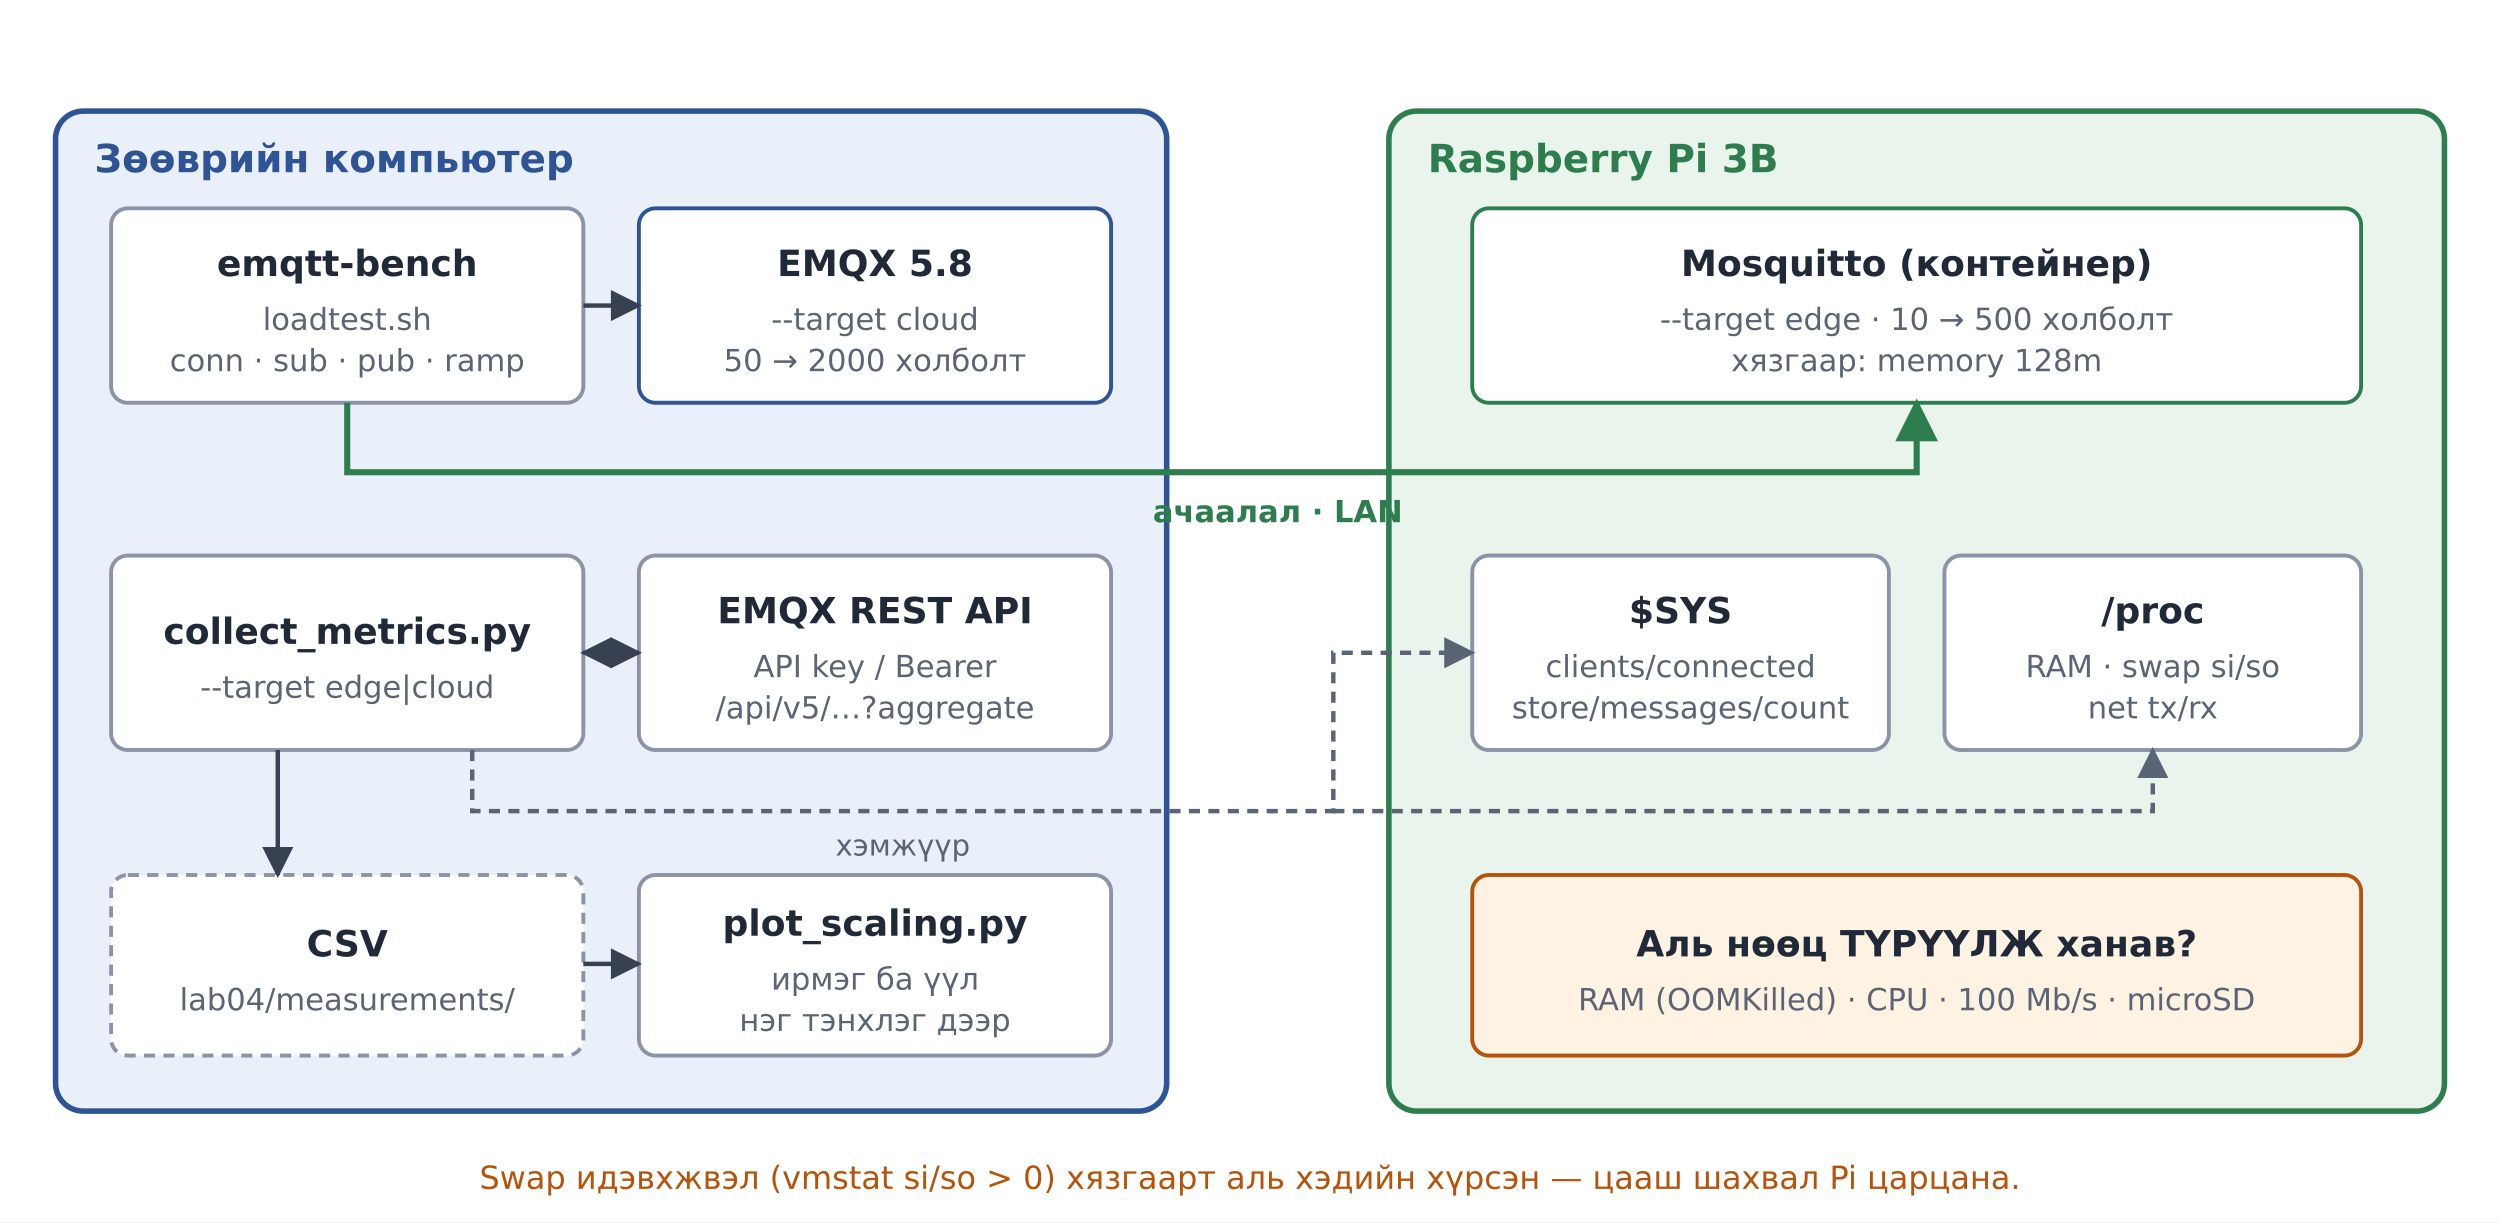
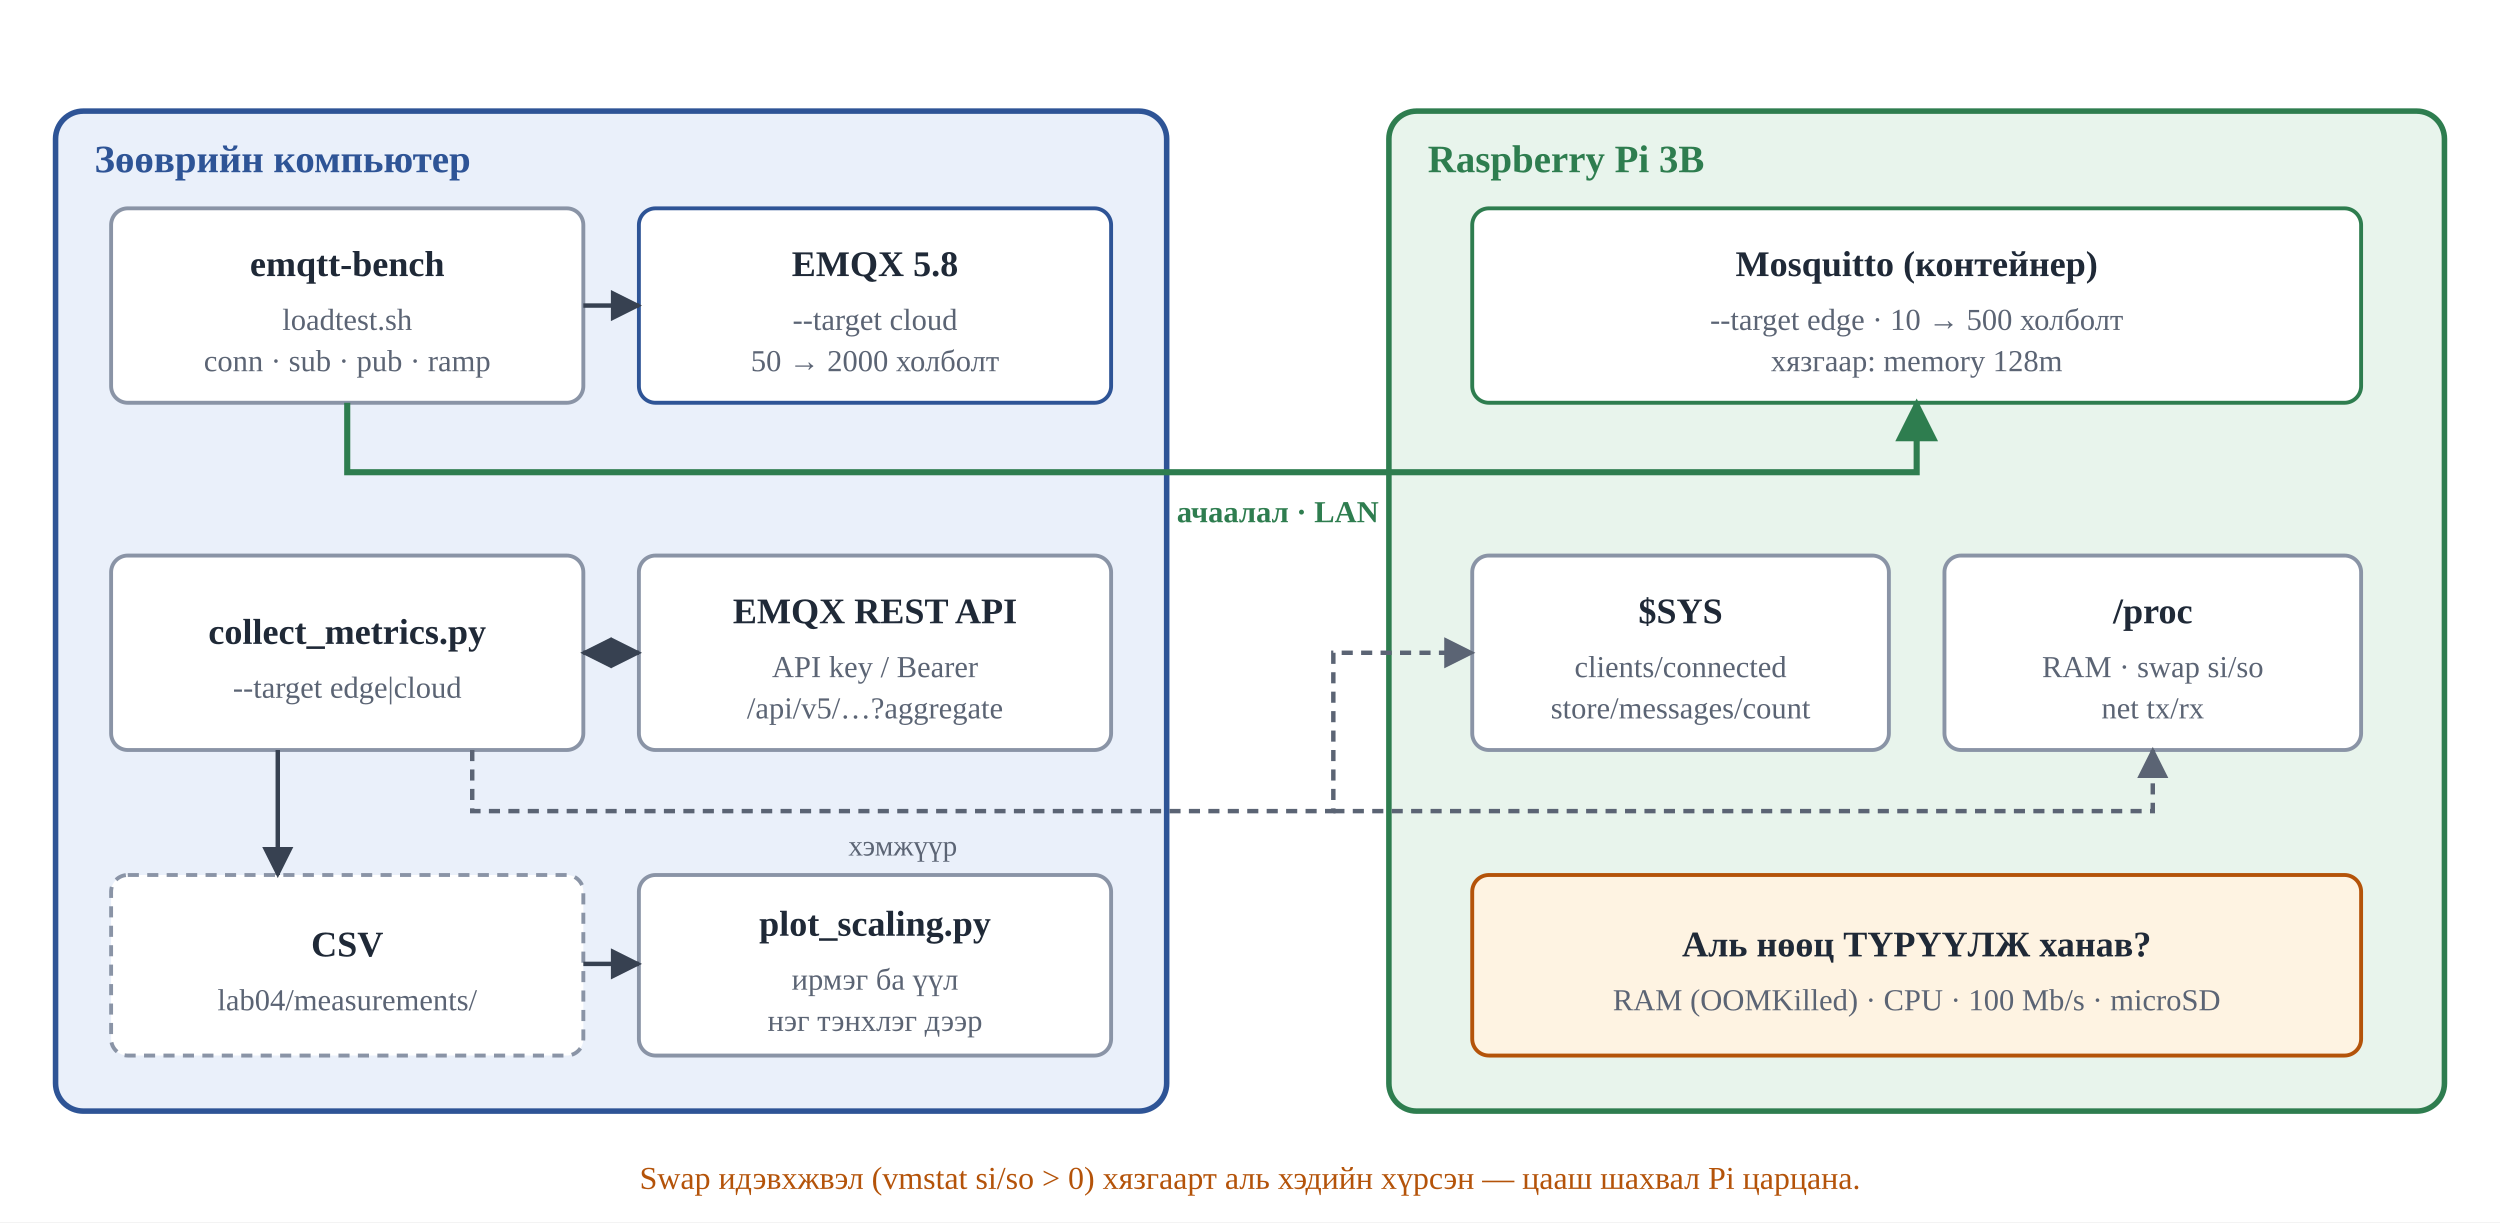
- <svg xmlns="http://www.w3.org/2000/svg" width="900" height="440" viewBox="0 0 900 440" font-family="DejaVu Sans, Arial, sans-serif">
+ <svg xmlns="http://www.w3.org/2000/svg" width="900" height="440" viewBox="0 0 900 440" font-family="Liberation Serif, Times New Roman, Times, serif">
  <defs>
    <marker id="a2E7D4F" viewBox="0 0 10 10" refX="9" refY="5" markerWidth="7" markerHeight="7" orient="auto-start-reverse">
      <path d="M0,0 L10,5 L0,10 z" fill="#2E7D4F" />
    </marker>
    <marker id="a374151" viewBox="0 0 10 10" refX="9" refY="5" markerWidth="7" markerHeight="7" orient="auto-start-reverse">
      <path d="M0,0 L10,5 L0,10 z" fill="#374151" />
    </marker>
    <marker id="a5B6474" viewBox="0 0 10 10" refX="9" refY="5" markerWidth="7" markerHeight="7" orient="auto-start-reverse">
      <path d="M0,0 L10,5 L0,10 z" fill="#5B6474" />
    </marker>
  </defs>
  <rect width="100%" height="100%" fill="#FFFFFF" />
  <rect x="20" y="40" width="400" height="360" rx="10" fill="#EAF0FA" stroke="#2E5496" stroke-width="2" />
-   <text x="34" y="62" font-family="DejaVu Sans, Arial, sans-serif" font-size="14" fill="#2E5496" text-anchor="start" font-weight="bold">Зөөврийн компьютер</text>
+   <text x="34" y="62" font-family="Liberation Serif, Times New Roman, Times, serif" font-size="14" fill="#2E5496" text-anchor="start" font-weight="bold">Зөөврийн компьютер</text>
  <rect x="40" y="75" width="170" height="70" rx="6" fill="#FFFFFF" stroke="#8A94A6" stroke-width="1.4" />
-   <text x="125.0" y="99.375" font-family="DejaVu Sans, Arial, sans-serif" font-size="13" fill="#1F2937" text-anchor="middle" font-weight="bold">emqtt-bench</text>
-   <text x="125.0" y="118.775" font-family="DejaVu Sans, Arial, sans-serif" font-size="11" fill="#5B6474" text-anchor="middle" font-weight="normal">loadtest.sh</text>
-   <text x="125.0" y="133.625" font-family="DejaVu Sans, Arial, sans-serif" font-size="11" fill="#5B6474" text-anchor="middle" font-weight="normal">conn · sub · pub · ramp</text>
+   <text x="125.0" y="99.375" font-family="Liberation Serif, Times New Roman, Times, serif" font-size="13" fill="#1F2937" text-anchor="middle" font-weight="bold">emqtt-bench</text>
+   <text x="125.0" y="118.775" font-family="Liberation Serif, Times New Roman, Times, serif" font-size="11" fill="#5B6474" text-anchor="middle" font-weight="normal">loadtest.sh</text>
+   <text x="125.0" y="133.625" font-family="Liberation Serif, Times New Roman, Times, serif" font-size="11" fill="#5B6474" text-anchor="middle" font-weight="normal">conn · sub · pub · ramp</text>
  <rect x="230" y="75" width="170" height="70" rx="6" fill="#FFFFFF" stroke="#2E5496" stroke-width="1.4" />
-   <text x="315.0" y="99.375" font-family="DejaVu Sans, Arial, sans-serif" font-size="13" fill="#1F2937" text-anchor="middle" font-weight="bold">EMQX 5.8</text>
-   <text x="315.0" y="118.775" font-family="DejaVu Sans, Arial, sans-serif" font-size="11" fill="#5B6474" text-anchor="middle" font-weight="normal">--target cloud</text>
-   <text x="315.0" y="133.625" font-family="DejaVu Sans, Arial, sans-serif" font-size="11" fill="#5B6474" text-anchor="middle" font-weight="normal">50 → 2000 холболт</text>
+   <text x="315.0" y="99.375" font-family="Liberation Serif, Times New Roman, Times, serif" font-size="13" fill="#1F2937" text-anchor="middle" font-weight="bold">EMQX 5.8</text>
+   <text x="315.0" y="118.775" font-family="Liberation Serif, Times New Roman, Times, serif" font-size="11" fill="#5B6474" text-anchor="middle" font-weight="normal">--target cloud</text>
+   <text x="315.0" y="133.625" font-family="Liberation Serif, Times New Roman, Times, serif" font-size="11" fill="#5B6474" text-anchor="middle" font-weight="normal">50 → 2000 холболт</text>
  <rect x="40" y="200" width="170" height="70" rx="6" fill="#FFFFFF" stroke="#8A94A6" stroke-width="1.4" />
-   <text x="125.0" y="231.8" font-family="DejaVu Sans, Arial, sans-serif" font-size="13" fill="#1F2937" text-anchor="middle" font-weight="bold">collect_metrics.py</text>
-   <text x="125.0" y="251.2" font-family="DejaVu Sans, Arial, sans-serif" font-size="11" fill="#5B6474" text-anchor="middle" font-weight="normal">--target edge|cloud</text>
+   <text x="125.0" y="231.8" font-family="Liberation Serif, Times New Roman, Times, serif" font-size="13" fill="#1F2937" text-anchor="middle" font-weight="bold">collect_metrics.py</text>
+   <text x="125.0" y="251.2" font-family="Liberation Serif, Times New Roman, Times, serif" font-size="11" fill="#5B6474" text-anchor="middle" font-weight="normal">--target edge|cloud</text>
  <rect x="230" y="200" width="170" height="70" rx="6" fill="#FFFFFF" stroke="#8A94A6" stroke-width="1.4" />
-   <text x="315.0" y="224.375" font-family="DejaVu Sans, Arial, sans-serif" font-size="13" fill="#1F2937" text-anchor="middle" font-weight="bold">EMQX REST API</text>
-   <text x="315.0" y="243.775" font-family="DejaVu Sans, Arial, sans-serif" font-size="11" fill="#5B6474" text-anchor="middle" font-weight="normal">API key / Bearer</text>
-   <text x="315.0" y="258.625" font-family="DejaVu Sans, Arial, sans-serif" font-size="11" fill="#5B6474" text-anchor="middle" font-weight="normal">/api/v5/…?aggregate</text>
+   <text x="315.0" y="224.375" font-family="Liberation Serif, Times New Roman, Times, serif" font-size="13" fill="#1F2937" text-anchor="middle" font-weight="bold">EMQX REST API</text>
+   <text x="315.0" y="243.775" font-family="Liberation Serif, Times New Roman, Times, serif" font-size="11" fill="#5B6474" text-anchor="middle" font-weight="normal">API key / Bearer</text>
+   <text x="315.0" y="258.625" font-family="Liberation Serif, Times New Roman, Times, serif" font-size="11" fill="#5B6474" text-anchor="middle" font-weight="normal">/api/v5/…?aggregate</text>
  <rect x="40" y="315" width="170" height="65" rx="6" fill="#FFFFFF" stroke="#8A94A6" stroke-width="1.4" stroke-dasharray="4 3" />
-   <text x="125.0" y="344.3" font-family="DejaVu Sans, Arial, sans-serif" font-size="13" fill="#1F2937" text-anchor="middle" font-weight="bold">CSV</text>
-   <text x="125.0" y="363.7" font-family="DejaVu Sans, Arial, sans-serif" font-size="11" fill="#5B6474" text-anchor="middle" font-weight="normal">lab04/measurements/</text>
+   <text x="125.0" y="344.3" font-family="Liberation Serif, Times New Roman, Times, serif" font-size="13" fill="#1F2937" text-anchor="middle" font-weight="bold">CSV</text>
+   <text x="125.0" y="363.7" font-family="Liberation Serif, Times New Roman, Times, serif" font-size="11" fill="#5B6474" text-anchor="middle" font-weight="normal">lab04/measurements/</text>
  <rect x="230" y="315" width="170" height="65" rx="6" fill="#FFFFFF" stroke="#8A94A6" stroke-width="1.4" />
-   <text x="315.0" y="336.875" font-family="DejaVu Sans, Arial, sans-serif" font-size="13" fill="#1F2937" text-anchor="middle" font-weight="bold">plot_scaling.py</text>
-   <text x="315.0" y="356.275" font-family="DejaVu Sans, Arial, sans-serif" font-size="11" fill="#5B6474" text-anchor="middle" font-weight="normal">ирмэг ба үүл</text>
-   <text x="315.0" y="371.125" font-family="DejaVu Sans, Arial, sans-serif" font-size="11" fill="#5B6474" text-anchor="middle" font-weight="normal">нэг тэнхлэг дээр</text>
+   <text x="315.0" y="336.875" font-family="Liberation Serif, Times New Roman, Times, serif" font-size="13" fill="#1F2937" text-anchor="middle" font-weight="bold">plot_scaling.py</text>
+   <text x="315.0" y="356.275" font-family="Liberation Serif, Times New Roman, Times, serif" font-size="11" fill="#5B6474" text-anchor="middle" font-weight="normal">ирмэг ба үүл</text>
+   <text x="315.0" y="371.125" font-family="Liberation Serif, Times New Roman, Times, serif" font-size="11" fill="#5B6474" text-anchor="middle" font-weight="normal">нэг тэнхлэг дээр</text>
  <rect x="500" y="40" width="380" height="360" rx="10" fill="#E8F4EC" stroke="#2E7D4F" stroke-width="2" />
-   <text x="514" y="62" font-family="DejaVu Sans, Arial, sans-serif" font-size="14" fill="#2E7D4F" text-anchor="start" font-weight="bold">Raspberry Pi 3B</text>
+   <text x="514" y="62" font-family="Liberation Serif, Times New Roman, Times, serif" font-size="14" fill="#2E7D4F" text-anchor="start" font-weight="bold">Raspberry Pi 3B</text>
  <rect x="530" y="75" width="320" height="70" rx="6" fill="#FFFFFF" stroke="#2E7D4F" stroke-width="1.4" />
-   <text x="690.0" y="99.375" font-family="DejaVu Sans, Arial, sans-serif" font-size="13" fill="#1F2937" text-anchor="middle" font-weight="bold">Mosquitto (контейнер)</text>
-   <text x="690.0" y="118.775" font-family="DejaVu Sans, Arial, sans-serif" font-size="11" fill="#5B6474" text-anchor="middle" font-weight="normal">--target edge · 10 → 500 холболт</text>
-   <text x="690.0" y="133.625" font-family="DejaVu Sans, Arial, sans-serif" font-size="11" fill="#5B6474" text-anchor="middle" font-weight="normal">хязгаар: memory 128m</text>
+   <text x="690.0" y="99.375" font-family="Liberation Serif, Times New Roman, Times, serif" font-size="13" fill="#1F2937" text-anchor="middle" font-weight="bold">Mosquitto (контейнер)</text>
+   <text x="690.0" y="118.775" font-family="Liberation Serif, Times New Roman, Times, serif" font-size="11" fill="#5B6474" text-anchor="middle" font-weight="normal">--target edge · 10 → 500 холболт</text>
+   <text x="690.0" y="133.625" font-family="Liberation Serif, Times New Roman, Times, serif" font-size="11" fill="#5B6474" text-anchor="middle" font-weight="normal">хязгаар: memory 128m</text>
  <rect x="530" y="200" width="150" height="70" rx="6" fill="#FFFFFF" stroke="#8A94A6" stroke-width="1.4" />
-   <text x="605.0" y="224.375" font-family="DejaVu Sans, Arial, sans-serif" font-size="13" fill="#1F2937" text-anchor="middle" font-weight="bold">$SYS</text>
-   <text x="605.0" y="243.775" font-family="DejaVu Sans, Arial, sans-serif" font-size="11" fill="#5B6474" text-anchor="middle" font-weight="normal">clients/connected</text>
-   <text x="605.0" y="258.625" font-family="DejaVu Sans, Arial, sans-serif" font-size="11" fill="#5B6474" text-anchor="middle" font-weight="normal">store/messages/count</text>
+   <text x="605.0" y="224.375" font-family="Liberation Serif, Times New Roman, Times, serif" font-size="13" fill="#1F2937" text-anchor="middle" font-weight="bold">$SYS</text>
+   <text x="605.0" y="243.775" font-family="Liberation Serif, Times New Roman, Times, serif" font-size="11" fill="#5B6474" text-anchor="middle" font-weight="normal">clients/connected</text>
+   <text x="605.0" y="258.625" font-family="Liberation Serif, Times New Roman, Times, serif" font-size="11" fill="#5B6474" text-anchor="middle" font-weight="normal">store/messages/count</text>
  <rect x="700" y="200" width="150" height="70" rx="6" fill="#FFFFFF" stroke="#8A94A6" stroke-width="1.4" />
-   <text x="775.0" y="224.375" font-family="DejaVu Sans, Arial, sans-serif" font-size="13" fill="#1F2937" text-anchor="middle" font-weight="bold">/proc</text>
-   <text x="775.0" y="243.775" font-family="DejaVu Sans, Arial, sans-serif" font-size="11" fill="#5B6474" text-anchor="middle" font-weight="normal">RAM · swap si/so</text>
-   <text x="775.0" y="258.625" font-family="DejaVu Sans, Arial, sans-serif" font-size="11" fill="#5B6474" text-anchor="middle" font-weight="normal">net tx/rx</text>
+   <text x="775.0" y="224.375" font-family="Liberation Serif, Times New Roman, Times, serif" font-size="13" fill="#1F2937" text-anchor="middle" font-weight="bold">/proc</text>
+   <text x="775.0" y="243.775" font-family="Liberation Serif, Times New Roman, Times, serif" font-size="11" fill="#5B6474" text-anchor="middle" font-weight="normal">RAM · swap si/so</text>
+   <text x="775.0" y="258.625" font-family="Liberation Serif, Times New Roman, Times, serif" font-size="11" fill="#5B6474" text-anchor="middle" font-weight="normal">net tx/rx</text>
  <rect x="530" y="315" width="320" height="65" rx="6" fill="#FEF3E2" stroke="#B45309" stroke-width="1.4" />
-   <text x="690.0" y="344.3" font-family="DejaVu Sans, Arial, sans-serif" font-size="13" fill="#1F2937" text-anchor="middle" font-weight="bold">Аль нөөц ТҮРҮҮЛЖ ханав?</text>
-   <text x="690.0" y="363.7" font-family="DejaVu Sans, Arial, sans-serif" font-size="11" fill="#5B6474" text-anchor="middle" font-weight="normal">RAM (OOMKilled) · CPU · 100 Mb/s · microSD</text>
+   <text x="690.0" y="344.3" font-family="Liberation Serif, Times New Roman, Times, serif" font-size="13" fill="#1F2937" text-anchor="middle" font-weight="bold">Аль нөөц ТҮРҮҮЛЖ ханав?</text>
+   <text x="690.0" y="363.7" font-family="Liberation Serif, Times New Roman, Times, serif" font-size="11" fill="#5B6474" text-anchor="middle" font-weight="normal">RAM (OOMKilled) · CPU · 100 Mb/s · microSD</text>
  <line x1="210" y1="110" x2="230" y2="110" stroke="#374151" stroke-width="1.6" marker-end="url(#a374151)" />
  <path d="M 125 145 L 125 170 L 690 170 L 690 145" fill="none" stroke="#2E7D4F" stroke-width="2.2" marker-end="url(#a2E7D4F)" />
-   <text x="460" y="188" font-family="DejaVu Sans, Arial, sans-serif" font-size="11" fill="#2E7D4F" text-anchor="middle" font-weight="bold">ачаалал · LAN</text>
+   <text x="460" y="188" font-family="Liberation Serif, Times New Roman, Times, serif" font-size="11" fill="#2E7D4F" text-anchor="middle" font-weight="bold">ачаалал · LAN</text>
  <line x1="210" y1="235" x2="230" y2="235" stroke="#374151" stroke-width="1.6" marker-end="url(#a374151)" marker-start="url(#a374151)" />
  <path d="M 170 270 L 170 292 L 480 292 L 480 235 L 530 235" fill="none" stroke="#5B6474" stroke-width="1.6" stroke-dasharray="4 3" marker-end="url(#a5B6474)" />
  <path d="M 480 292 L 775 292 L 775 270" fill="none" stroke="#5B6474" stroke-width="1.6" stroke-dasharray="4 3" marker-end="url(#a5B6474)" />
-   <text x="325" y="308" font-family="DejaVu Sans, Arial, sans-serif" font-size="10.5" fill="#5B6474" text-anchor="middle" font-weight="normal">хэмжүүр</text>
+   <text x="325" y="308" font-family="Liberation Serif, Times New Roman, Times, serif" font-size="10.5" fill="#5B6474" text-anchor="middle" font-weight="normal">хэмжүүр</text>
  <line x1="100" y1="270" x2="100" y2="315" stroke="#374151" stroke-width="1.6" marker-end="url(#a374151)" />
  <line x1="210" y1="347" x2="230" y2="347" stroke="#374151" stroke-width="1.6" marker-end="url(#a374151)" />
-   <text x="450" y="428" font-family="DejaVu Sans, Arial, sans-serif" font-size="11.5" fill="#B45309" text-anchor="middle" font-weight="normal">Swap идэвхжвэл (vmstat si/so &gt; 0) хязгаарт аль хэдийн хүрсэн — цааш шахвал Pi царцана.</text>
+   <text x="450" y="428" font-family="Liberation Serif, Times New Roman, Times, serif" font-size="11.5" fill="#B45309" text-anchor="middle" font-weight="normal">Swap идэвхжвэл (vmstat si/so &gt; 0) хязгаарт аль хэдийн хүрсэн — цааш шахвал Pi царцана.</text>
</svg>
